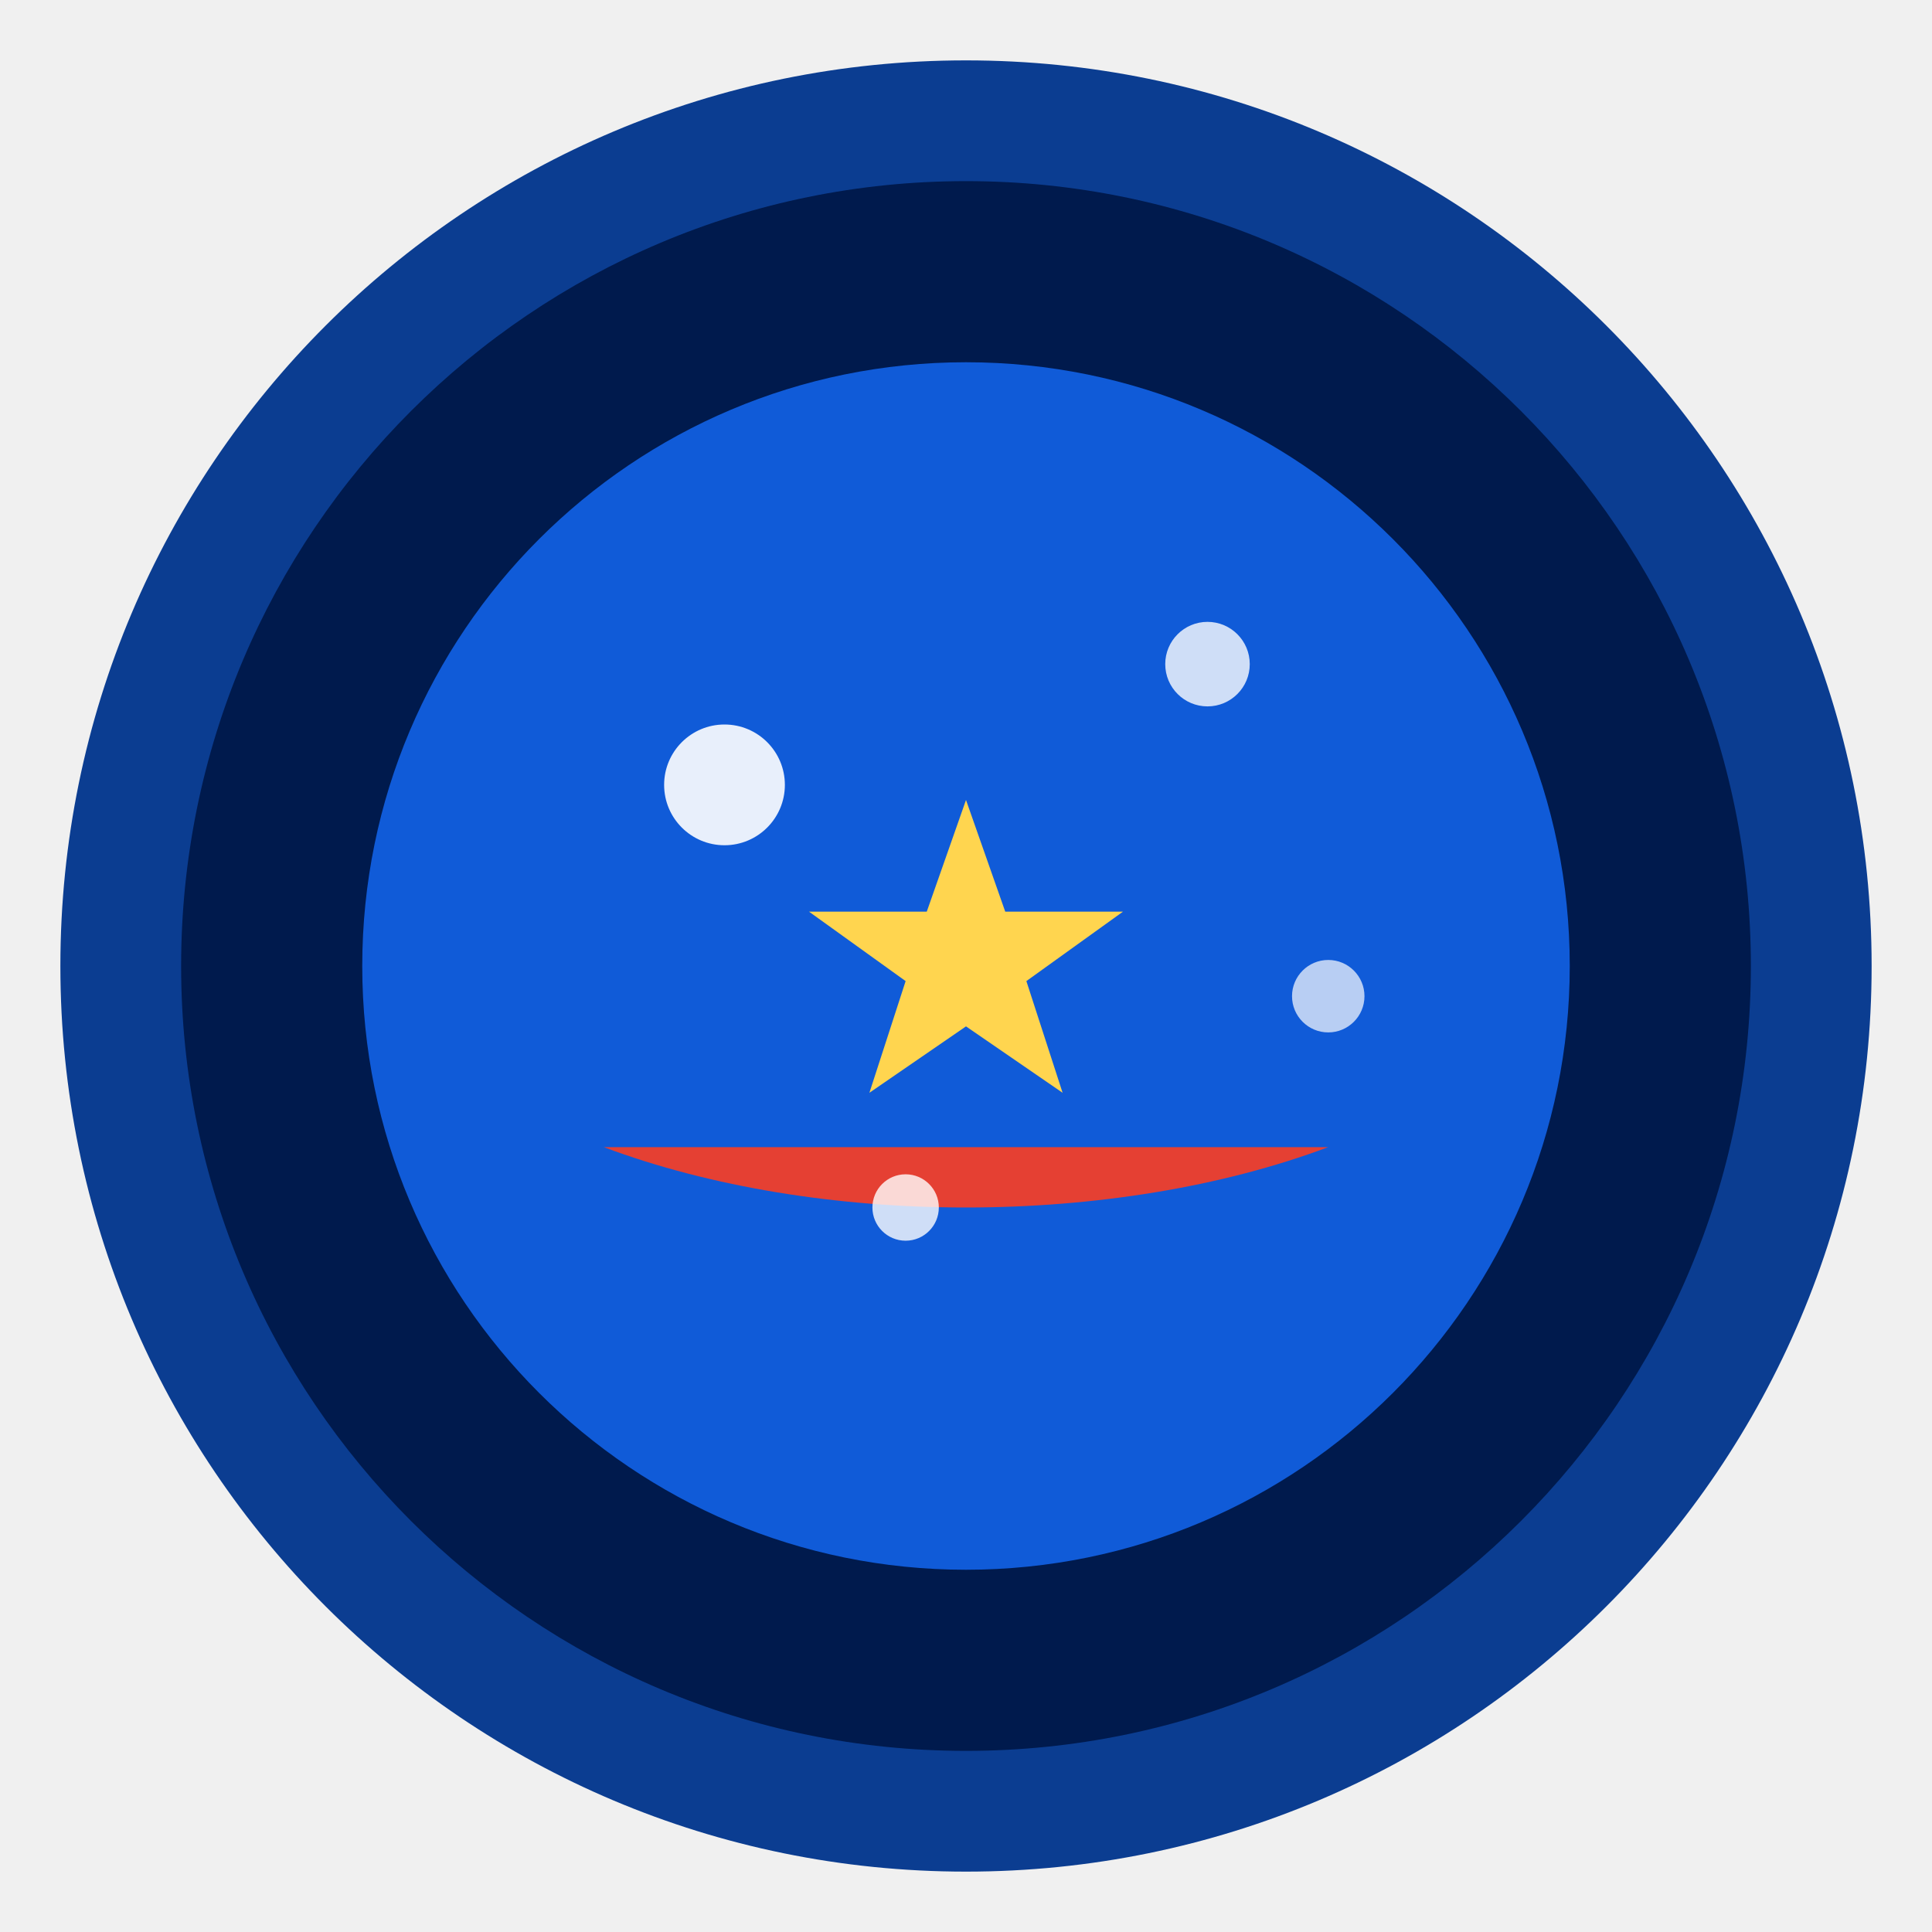
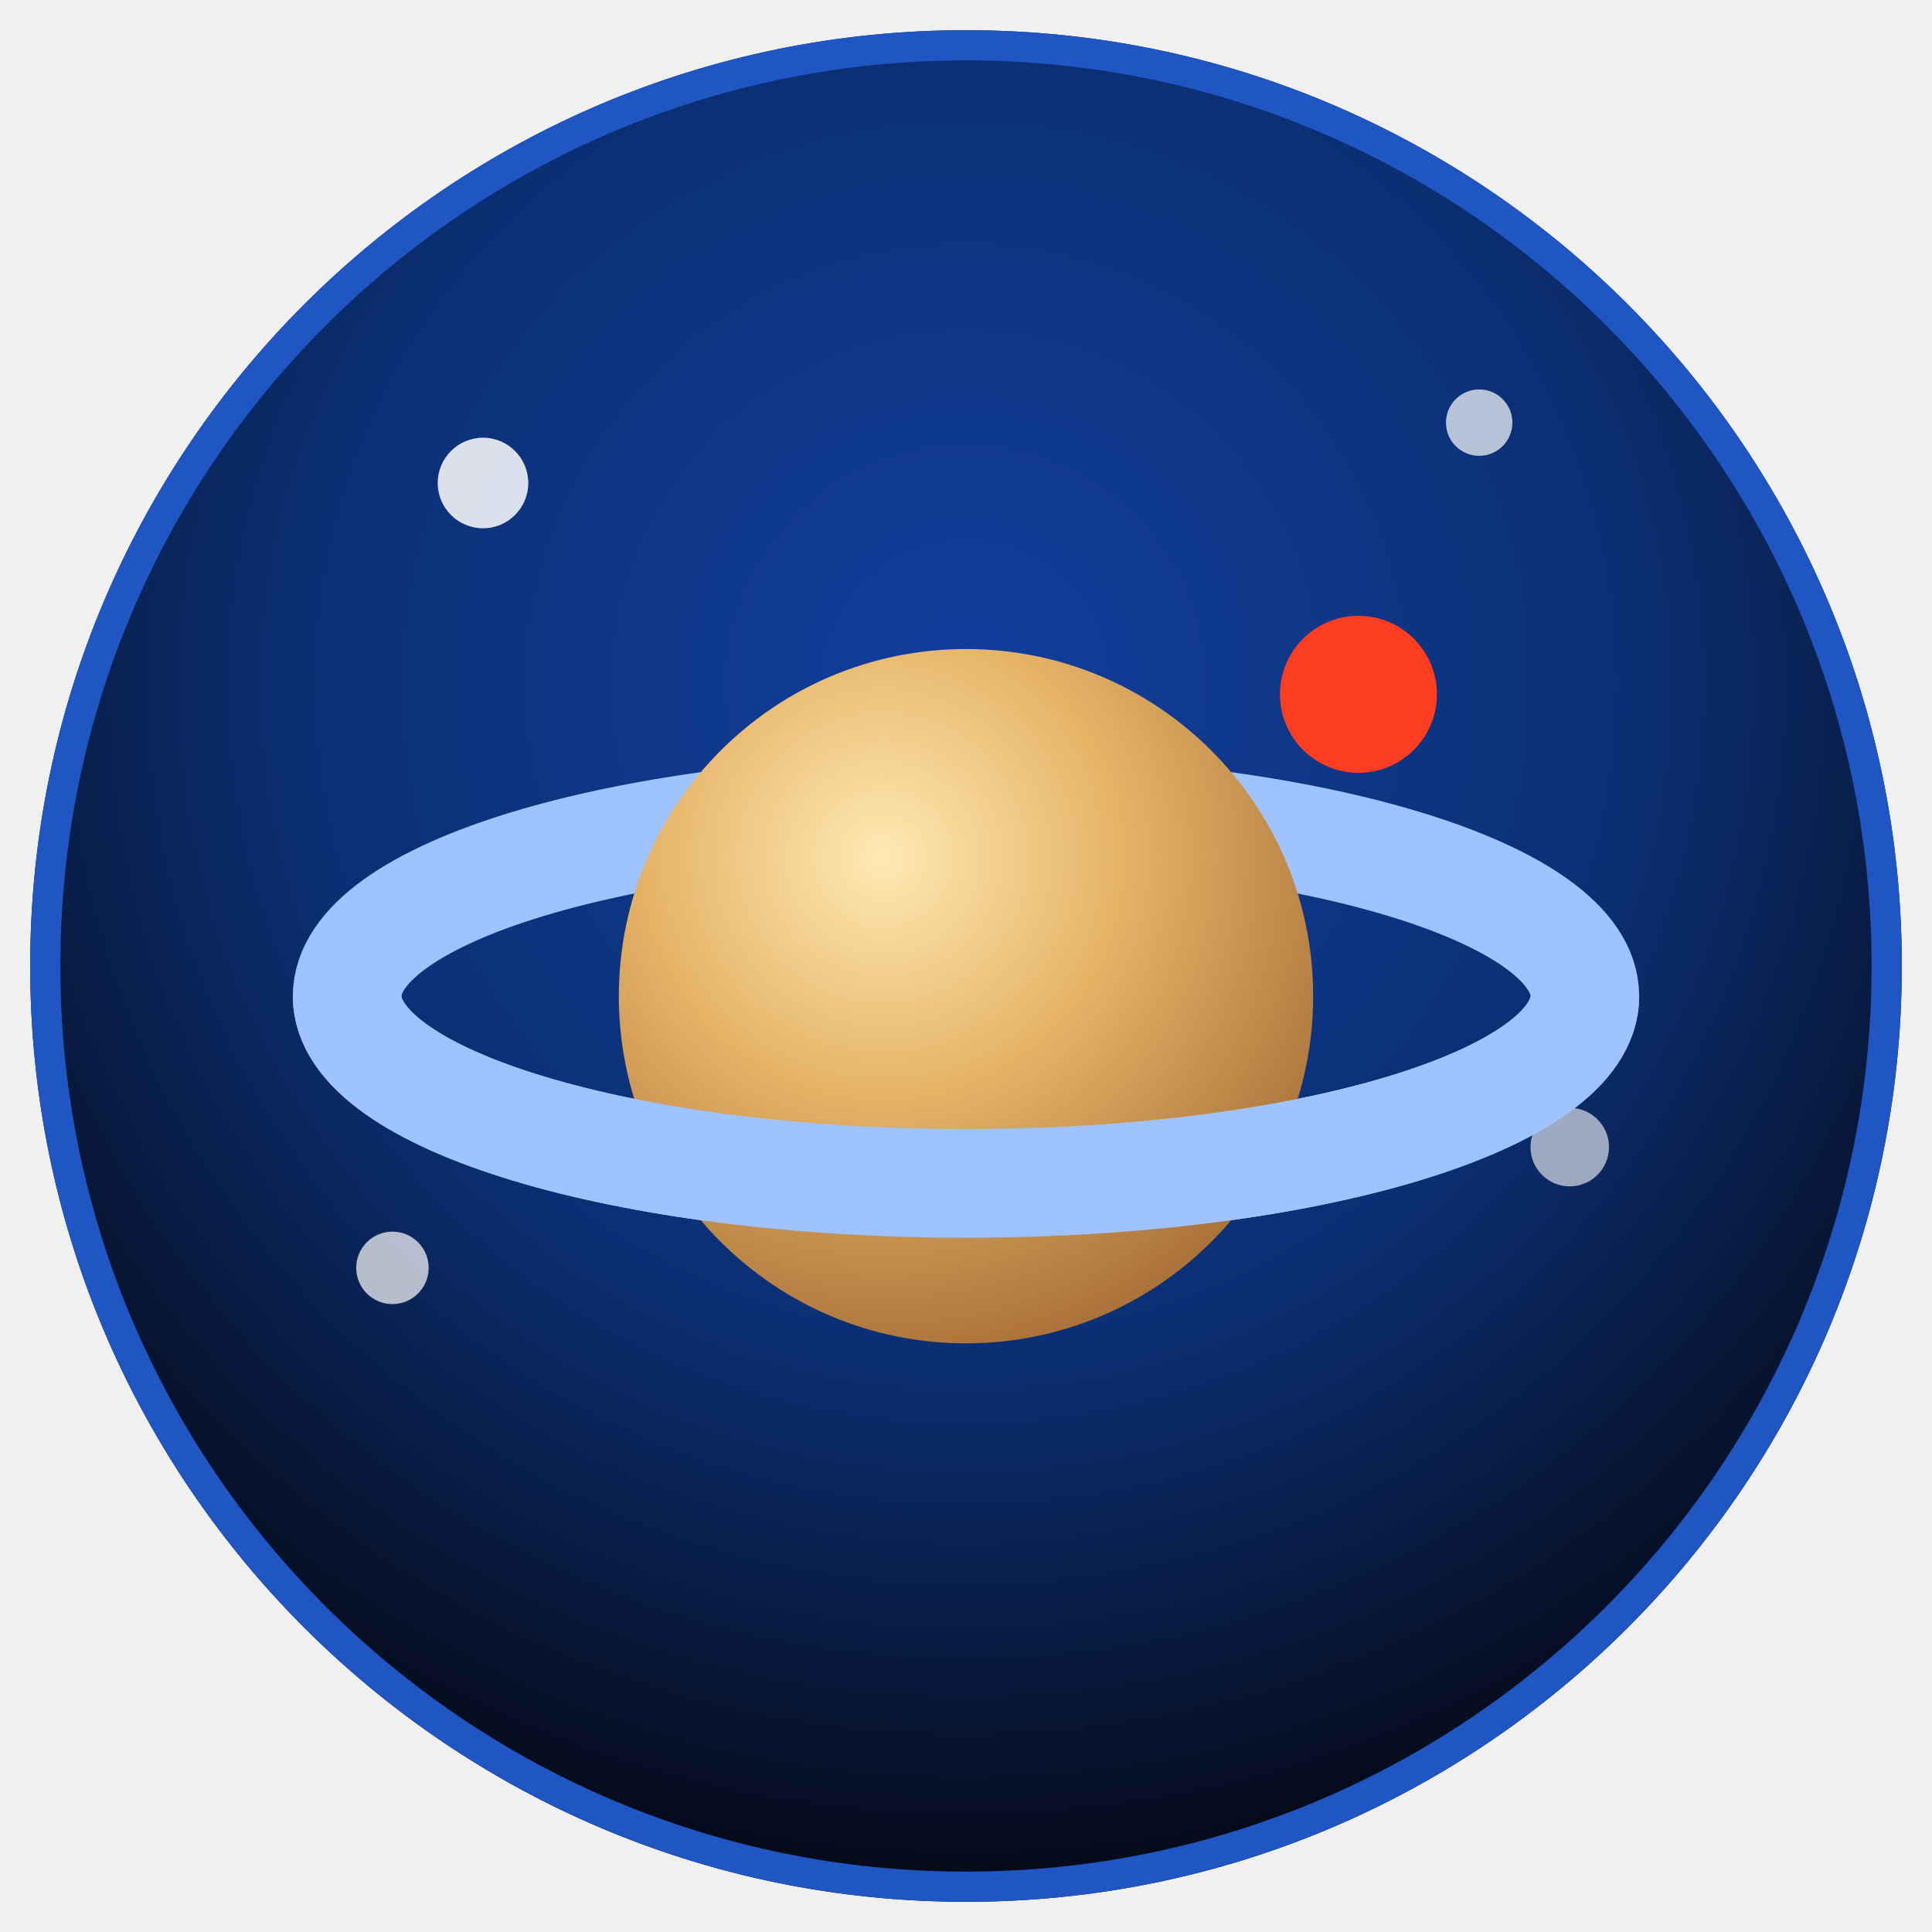
<svg xmlns="http://www.w3.org/2000/svg" viewBox="0 0 64 64">
-   <circle cx="32" cy="32" r="30" fill="#0b3d91" />
-   <circle cx="32" cy="32" r="26" fill="#001a4d" />
-   <circle cx="32" cy="32" r="20" fill="#105bd8" />
-   <path d="M20 38a20 10 0 0 0 24 0" fill="#fc3d21" opacity="0.9" />
-   <circle cx="24" cy="26" r="2" fill="#fff" opacity="0.9" />
-   <circle cx="40" cy="22" r="1.4" fill="#fff" opacity="0.8" />
-   <circle cx="44" cy="33" r="1.2" fill="#fff" opacity="0.7" />
-   <circle cx="30" cy="40" r="1.1" fill="#fff" opacity="0.8" />
-   <path d="M32 34l3.2 2.2-1.2-3.7 3.2-2.3h-3.9L32 26.5l-1.3 3.7h-3.9l3.2 2.3-1.2 3.7z" fill="#ffd54f" />
+   <defs>
+     <radialGradient id="bg" cx="50%" cy="35%" r="65%">
+       <stop offset="0%" stop-color="#123f9e" />
+       <stop offset="55%" stop-color="#0b2f73" />
+       <stop offset="100%" stop-color="#050814" />
+     </radialGradient>
+     <radialGradient id="planet" cx="38%" cy="30%" r="75%">
+       <stop offset="0%" stop-color="#ffe9b3" />
+       <stop offset="45%" stop-color="#e5b468" />
+       <stop offset="100%" stop-color="#a86f37" />
+     </radialGradient>
+   </defs>
+   <circle cx="32" cy="32" r="31" fill="url(#bg)" />
+   <circle cx="32" cy="32" r="30.5" fill="none" stroke="#1f56c4" stroke-width="1" />
+   <circle cx="16" cy="16" r="1.5" fill="#fff" opacity="0.85" />
+   <circle cx="49" cy="14" r="1.1" fill="#fff" opacity="0.7" />
+   <circle cx="52" cy="38" r="1.3" fill="#fff" opacity="0.6" />
+   <circle cx="13" cy="42" r="1.2" fill="#fff" opacity="0.7" />
+   <circle cx="45" cy="23" r="2.6" fill="#fc3d21" />
+   <ellipse cx="32" cy="33" rx="20.5" ry="6.2" fill="none" stroke="#9fc3ff" stroke-width="3.6" />
+   <circle cx="32" cy="33" r="11.5" fill="url(#planet)" />
+   <path d="M 11.5 33 a 20.5 6.2 0 0 0 41 0" fill="none" stroke="#9fc3ff" stroke-width="3.6" />
</svg>
